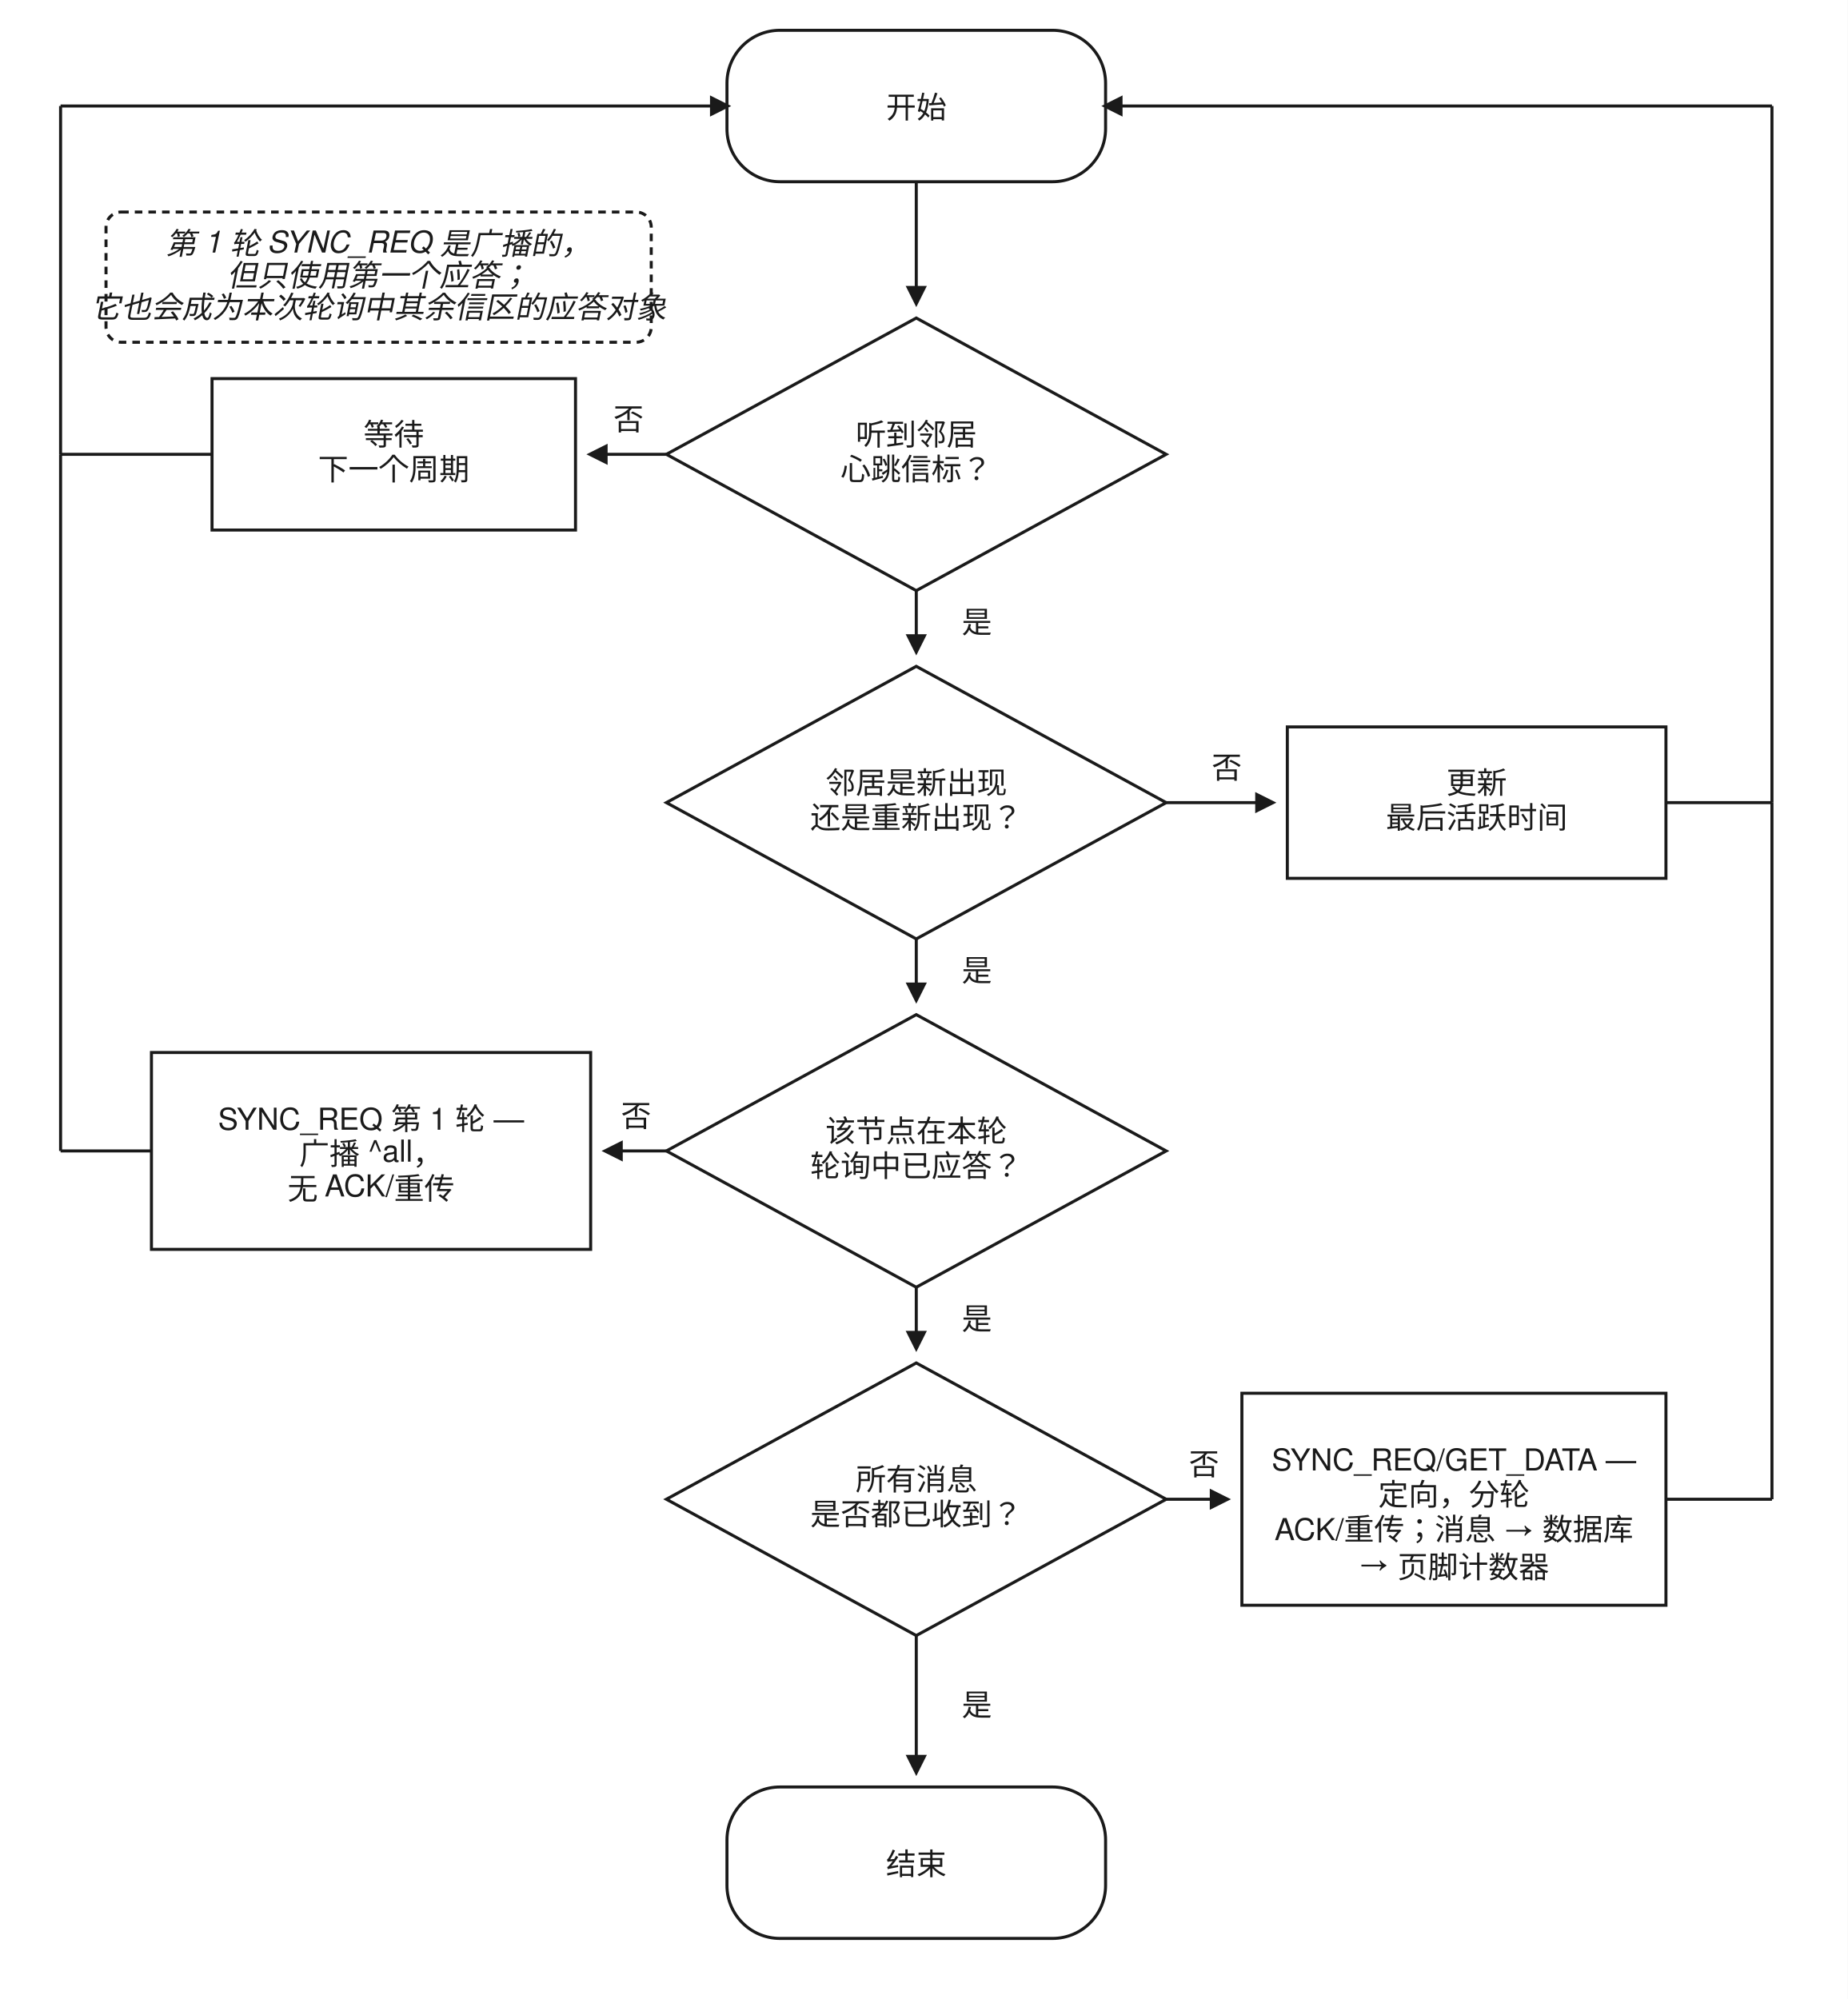
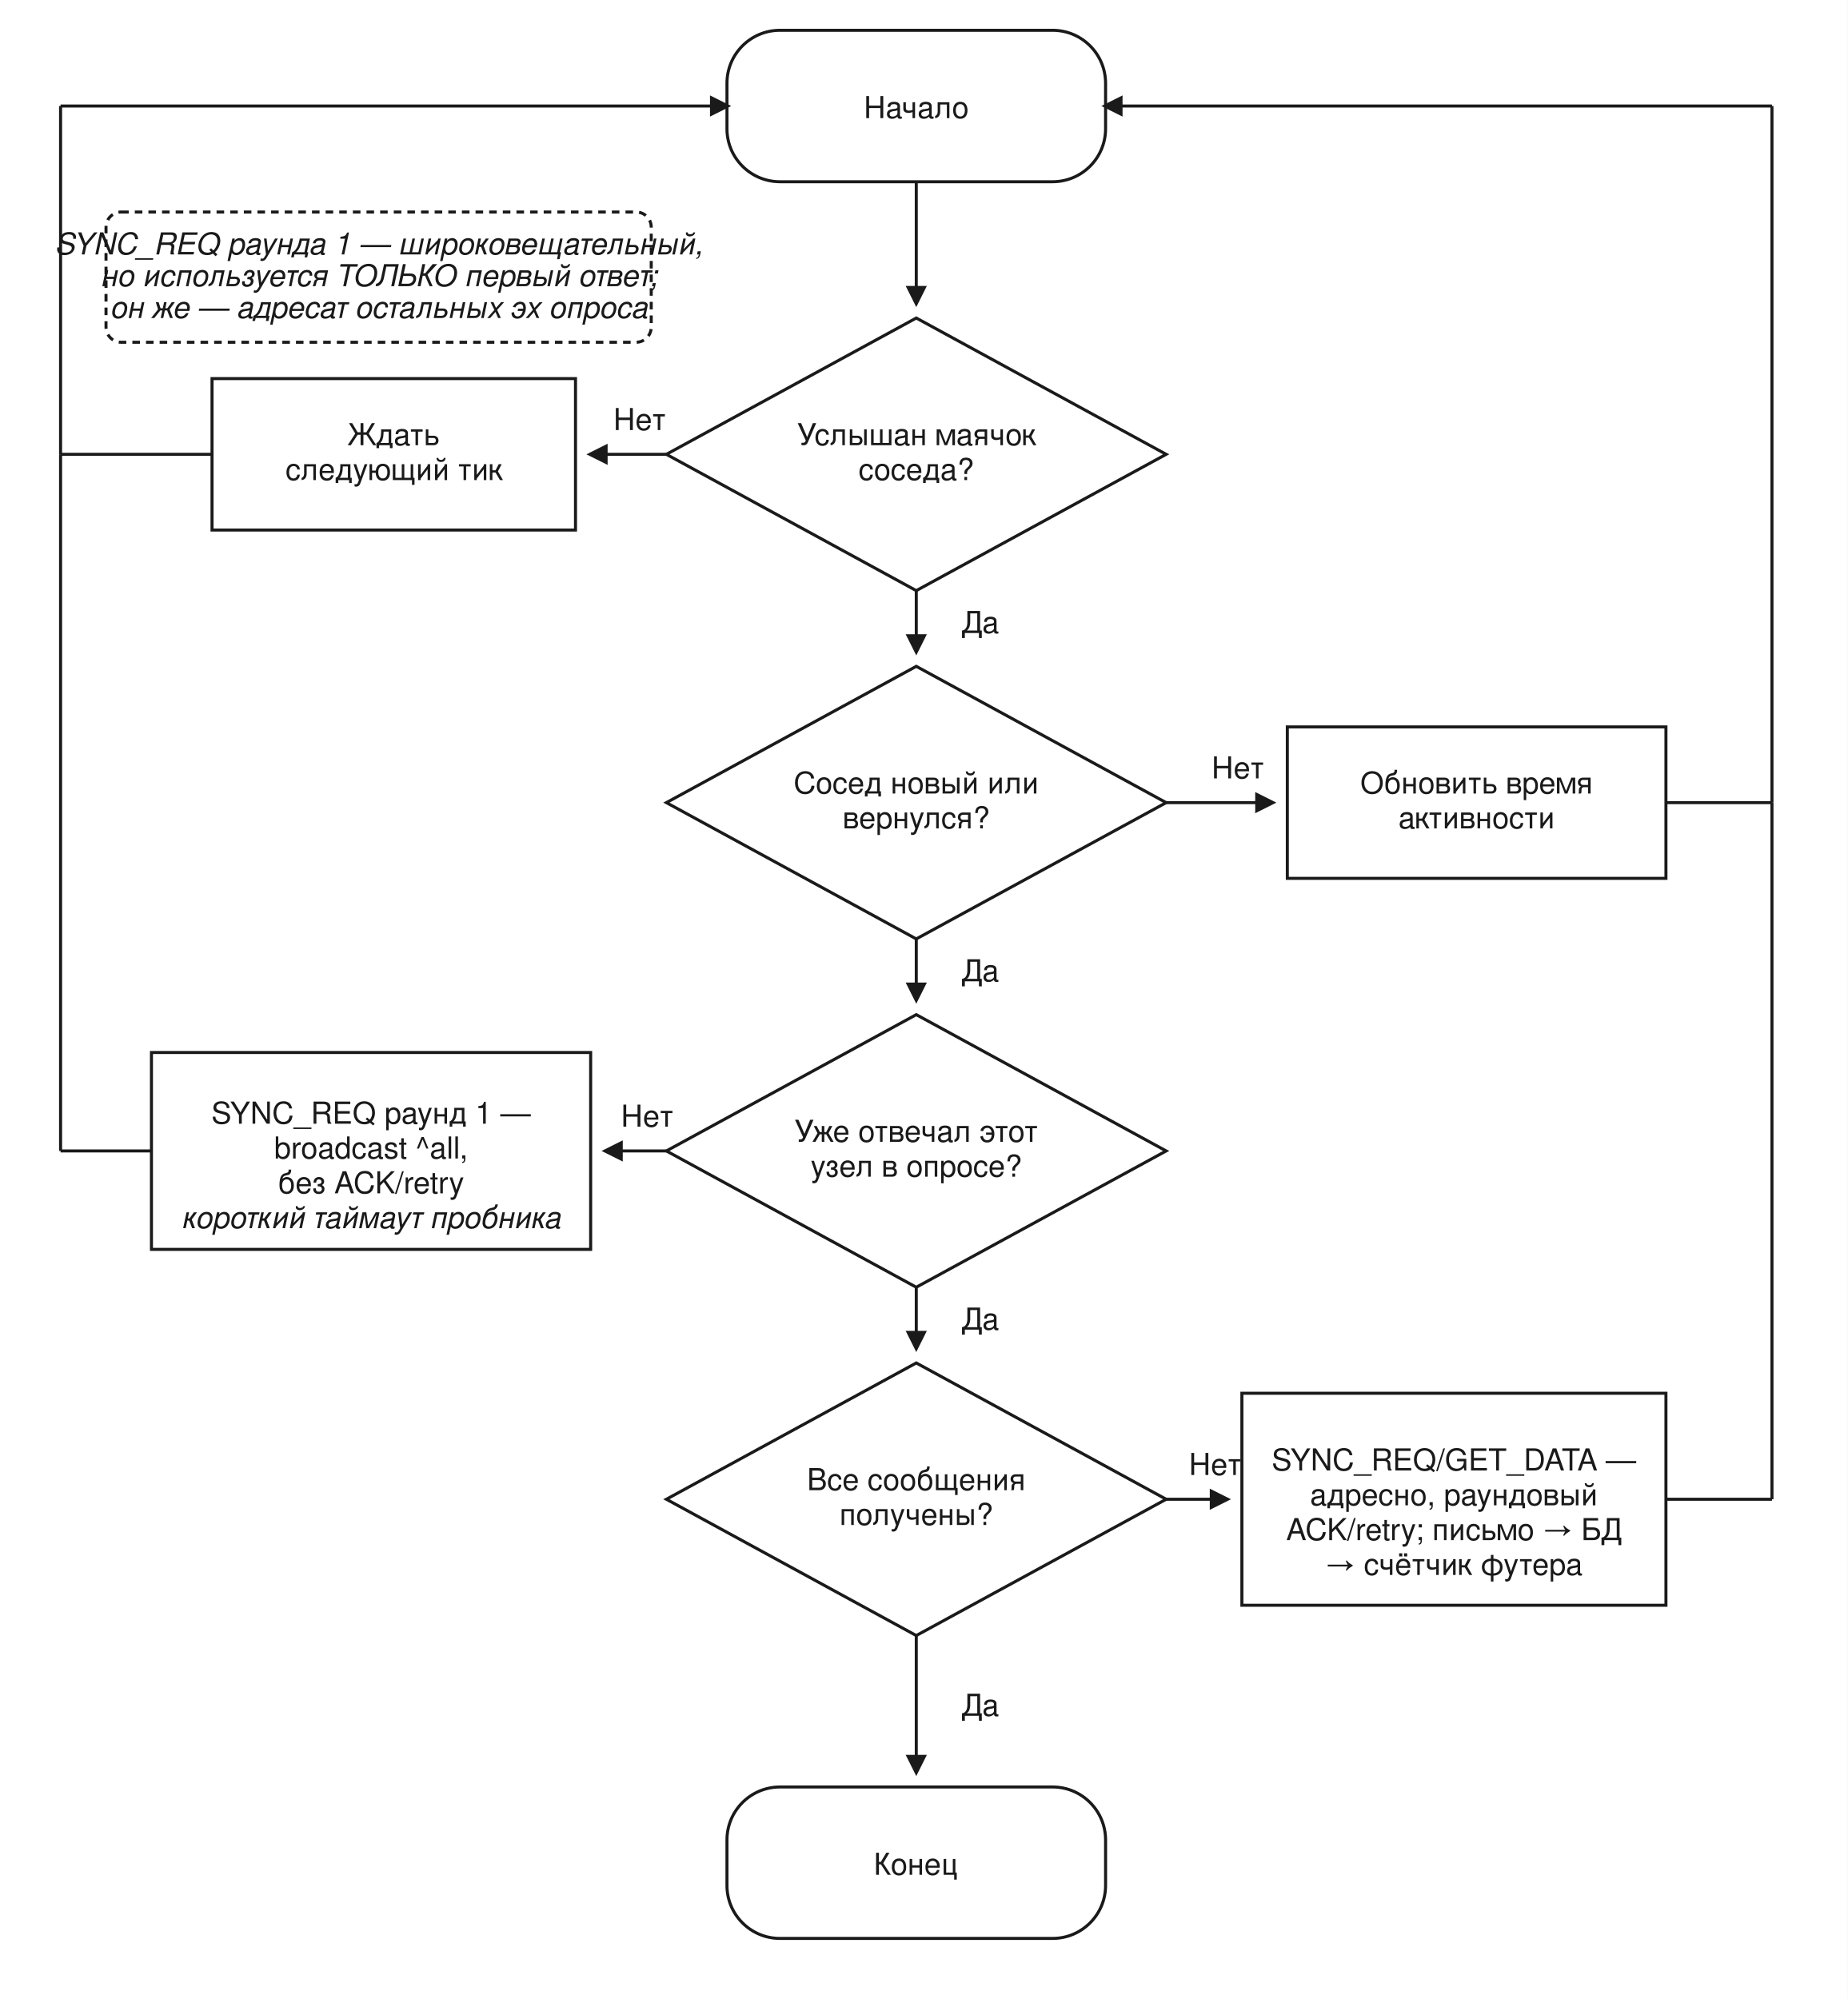
<svg xmlns="http://www.w3.org/2000/svg" viewBox="0 0 1220 1320" font-family="'Segoe UI', Helvetica, Arial, sans-serif">
  <style>
    .bg { fill:#ffffff; }
    .shape { fill:#ffffff; stroke:#1a1a1a; stroke-width:2; }
    .line { stroke:#1a1a1a; stroke-width:2; fill:none; }
    .arrowhead { fill:#1a1a1a; }
    text { fill:#1a1a1a; font-size:20px; }
    @media (prefers-color-scheme: dark) {
      .bg { fill:#1b1e24; }
      .shape { fill:#1b1e24; stroke:#e5e7eb; }
      .line { stroke:#e5e7eb; }
      .arrowhead { fill:#e5e7eb; }
      text { fill:#e5e7eb; }
    }
  </style>
  <defs>
    <marker id="arrow" viewBox="0 0 10 10" refX="8" refY="5" markerWidth="7" markerHeight="7" orient="auto-start-reverse">
      <path d="M0,0 L10,5 L0,10 z" class="arrowhead" />
    </marker>
  </defs>
  <rect x="0" y="0" width="1220" height="1320" class="bg" />
  <rect x="480" y="20" width="250" height="100" rx="35" class="shape" />
-   <text x="605" y="78" text-anchor="middle">开始</text>
+   <text x="605" y="78" text-anchor="middle">Начало</text>
  <rect x="70" y="140" width="360" height="86" rx="10" class="shape" stroke-dasharray="5 4" />
-   <text x="250" y="168" text-anchor="middle" font-size="14" font-style="italic">第 1 轮 SYNC_REQ 是广播的，</text>
-   <text x="250" y="189" text-anchor="middle" font-size="14" font-style="italic">但只使用第一个应答；</text>
-   <text x="250" y="210" text-anchor="middle" font-size="14" font-style="italic">它也会成为本次轮询中其余信区的应答对象</text>
+   <text x="250" y="168" text-anchor="middle" font-size="14" font-style="italic">SYNC_REQ раунда 1 — широковещательный,</text>
+   <text x="250" y="189" text-anchor="middle" font-size="14" font-style="italic">но используется ТОЛЬКО первый ответ;</text>
+   <text x="250" y="210" text-anchor="middle" font-size="14" font-style="italic">он же — адресат остальных эх опроса</text>
  <polygon points="605,210 770,300 605,390 440,300" class="shape" />
-   <text x="605" y="294" text-anchor="middle">听到邻居</text>
-   <text x="605" y="317" text-anchor="middle">心跳信标？</text>
+   <text x="605" y="294" text-anchor="middle">Услышан маячок</text>
+   <text x="605" y="317" text-anchor="middle">соседа?</text>
  <rect x="140" y="250" width="240" height="100" class="shape" />
-   <text x="260" y="294" text-anchor="middle">等待</text>
-   <text x="260" y="317" text-anchor="middle">下一个周期</text>
+   <text x="260" y="294" text-anchor="middle">Ждать</text>
+   <text x="260" y="317" text-anchor="middle">следующий тик</text>
  <polygon points="605,440 770,530 605,620 440,530" class="shape" />
-   <text x="605" y="524" text-anchor="middle">邻居是新出现</text>
-   <text x="605" y="547" text-anchor="middle">还是重新出现？</text>
+   <text x="605" y="524" text-anchor="middle">Сосед новый или</text>
+   <text x="605" y="547" text-anchor="middle">вернулся?</text>
  <rect x="850" y="480" width="250" height="100" class="shape" />
-   <text x="975" y="524" text-anchor="middle">更新</text>
-   <text x="975" y="547" text-anchor="middle">最后活跃时间</text>
+   <text x="975" y="524" text-anchor="middle">Обновить время</text>
+   <text x="975" y="547" text-anchor="middle">активности</text>
  <polygon points="605,670 770,760 605,850 440,760" class="shape" />
-   <text x="605" y="754" text-anchor="middle">该节点在本轮</text>
-   <text x="605" y="777" text-anchor="middle">轮询中已应答？</text>
+   <text x="605" y="754" text-anchor="middle">Уже отвечал этот</text>
+   <text x="605" y="777" text-anchor="middle">узел в опросе?</text>
  <rect x="100" y="695" width="290" height="130" class="shape" />
-   <text x="245" y="746" text-anchor="middle">SYNC_REQ 第 1 轮 —</text>
-   <text x="245" y="769" text-anchor="middle">广播 ^all，</text>
-   <text x="245" y="792" text-anchor="middle">无 ACK/重传</text>
+   <text x="245" y="742" text-anchor="middle">SYNC_REQ раунд 1 —</text>
+   <text x="245" y="765" text-anchor="middle">broadcast ^all,</text>
+   <text x="245" y="788" text-anchor="middle">без ACK/retry</text>
+   <text x="245" y="811" text-anchor="middle" font-size="13" font-style="italic">короткий таймаут пробника</text>
  <polygon points="605,900 770,990 605,1080 440,990" class="shape" />
-   <text x="605" y="984" text-anchor="middle">所有消息</text>
-   <text x="605" y="1007" text-anchor="middle">是否都已收到？</text>
+   <text x="605" y="984" text-anchor="middle">Все сообщения</text>
+   <text x="605" y="1007" text-anchor="middle">получены?</text>
  <rect x="820" y="920" width="280" height="140" class="shape" />
  <text x="960" y="971" text-anchor="middle">SYNC_REQ/GET_DATA —</text>
-   <text x="960" y="994" text-anchor="middle">定向，分轮</text>
-   <text x="960" y="1017" text-anchor="middle">ACK/重传；消息 → 数据库</text>
-   <text x="960" y="1040" text-anchor="middle">→ 页脚计数器</text>
+   <text x="960" y="994" text-anchor="middle">адресно, раундовый</text>
+   <text x="960" y="1017" text-anchor="middle">ACK/retry; письмо → БД</text>
+   <text x="960" y="1040" text-anchor="middle">→ счётчик футера</text>
  <rect x="480" y="1180" width="250" height="100" rx="35" class="shape" />
-   <text x="605" y="1238" text-anchor="middle">结束</text>
+   <text x="605" y="1238" text-anchor="middle">Конец</text>
  <line x1="605" y1="120" x2="605" y2="200" class="line" marker-end="url(#arrow)" />
  <line x1="605" y1="390" x2="605" y2="430" class="line" marker-end="url(#arrow)" />
-   <text x="635" y="418" font-size="18">是</text>
+   <text x="635" y="418" font-size="18">Да</text>
  <line x1="605" y1="620" x2="605" y2="660" class="line" marker-end="url(#arrow)" />
-   <text x="635" y="648" font-size="18">是</text>
+   <text x="635" y="648" font-size="18">Да</text>
  <line x1="605" y1="850" x2="605" y2="890" class="line" marker-end="url(#arrow)" />
-   <text x="635" y="878" font-size="18">是</text>
+   <text x="635" y="878" font-size="18">Да</text>
  <line x1="605" y1="1080" x2="605" y2="1170" class="line" marker-end="url(#arrow)" />
-   <text x="635" y="1133" font-size="18">是</text>
+   <text x="635" y="1133" font-size="18">Да</text>
  <line x1="440" y1="300" x2="390" y2="300" class="line" marker-end="url(#arrow)" />
-   <text x="405" y="284" font-size="18">否</text>
+   <text x="405" y="284" font-size="18">Нет</text>
  <line x1="770" y1="530" x2="840" y2="530" class="line" marker-end="url(#arrow)" />
-   <text x="800" y="514" font-size="18">否</text>
+   <text x="800" y="514" font-size="18">Нет</text>
  <line x1="440" y1="760" x2="400" y2="760" class="line" marker-end="url(#arrow)" />
-   <text x="410" y="744" font-size="18">否</text>
+   <text x="410" y="744" font-size="18">Нет</text>
  <line x1="770" y1="990" x2="810" y2="990" class="line" marker-end="url(#arrow)" />
-   <text x="785" y="974" font-size="18">否</text>
+   <text x="785" y="974" font-size="18">Нет</text>
  <line x1="140" y1="300" x2="40" y2="300" class="line" />
  <line x1="100" y1="760" x2="40" y2="760" class="line" />
  <line x1="40" y1="300" x2="40" y2="70" class="line" />
  <line x1="40" y1="760" x2="40" y2="300" class="line" />
  <line x1="40" y1="70" x2="480" y2="70" class="line" marker-end="url(#arrow)" />
  <line x1="1100" y1="530" x2="1170" y2="530" class="line" />
  <line x1="1100" y1="990" x2="1170" y2="990" class="line" />
  <line x1="1170" y1="530" x2="1170" y2="70" class="line" />
  <line x1="1170" y1="990" x2="1170" y2="530" class="line" />
  <line x1="1170" y1="70" x2="730" y2="70" class="line" marker-end="url(#arrow)" />
</svg>
